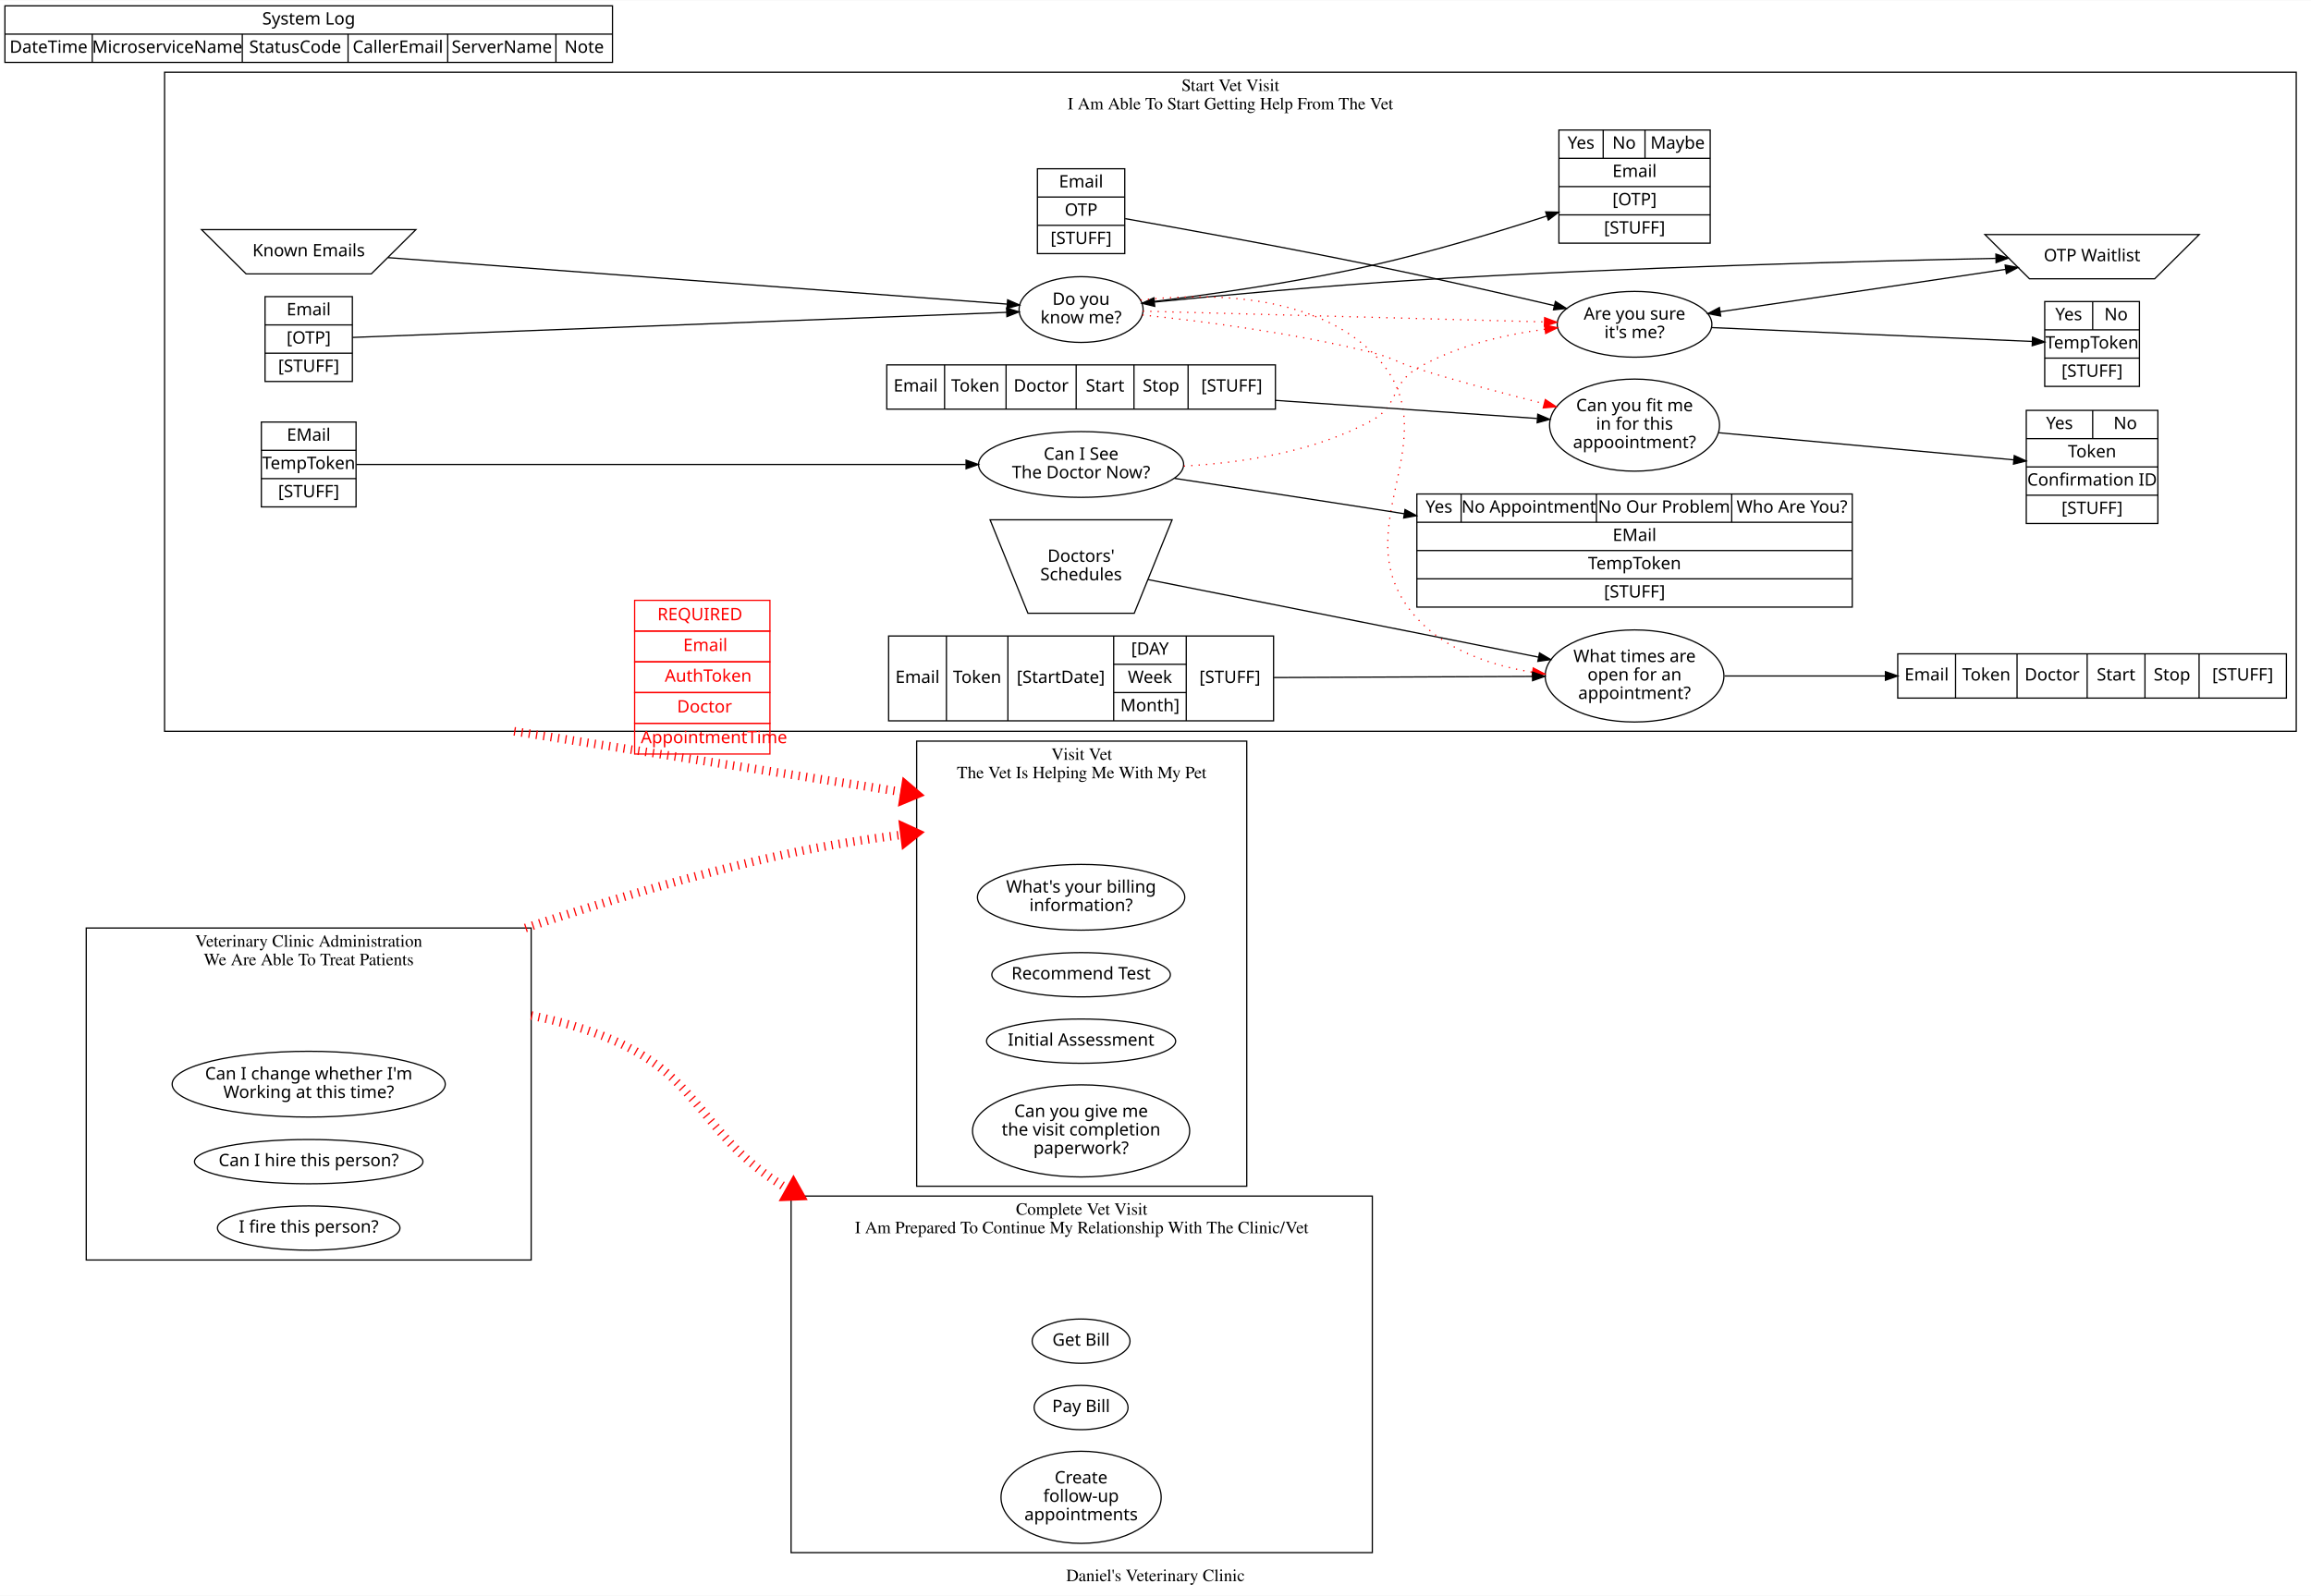
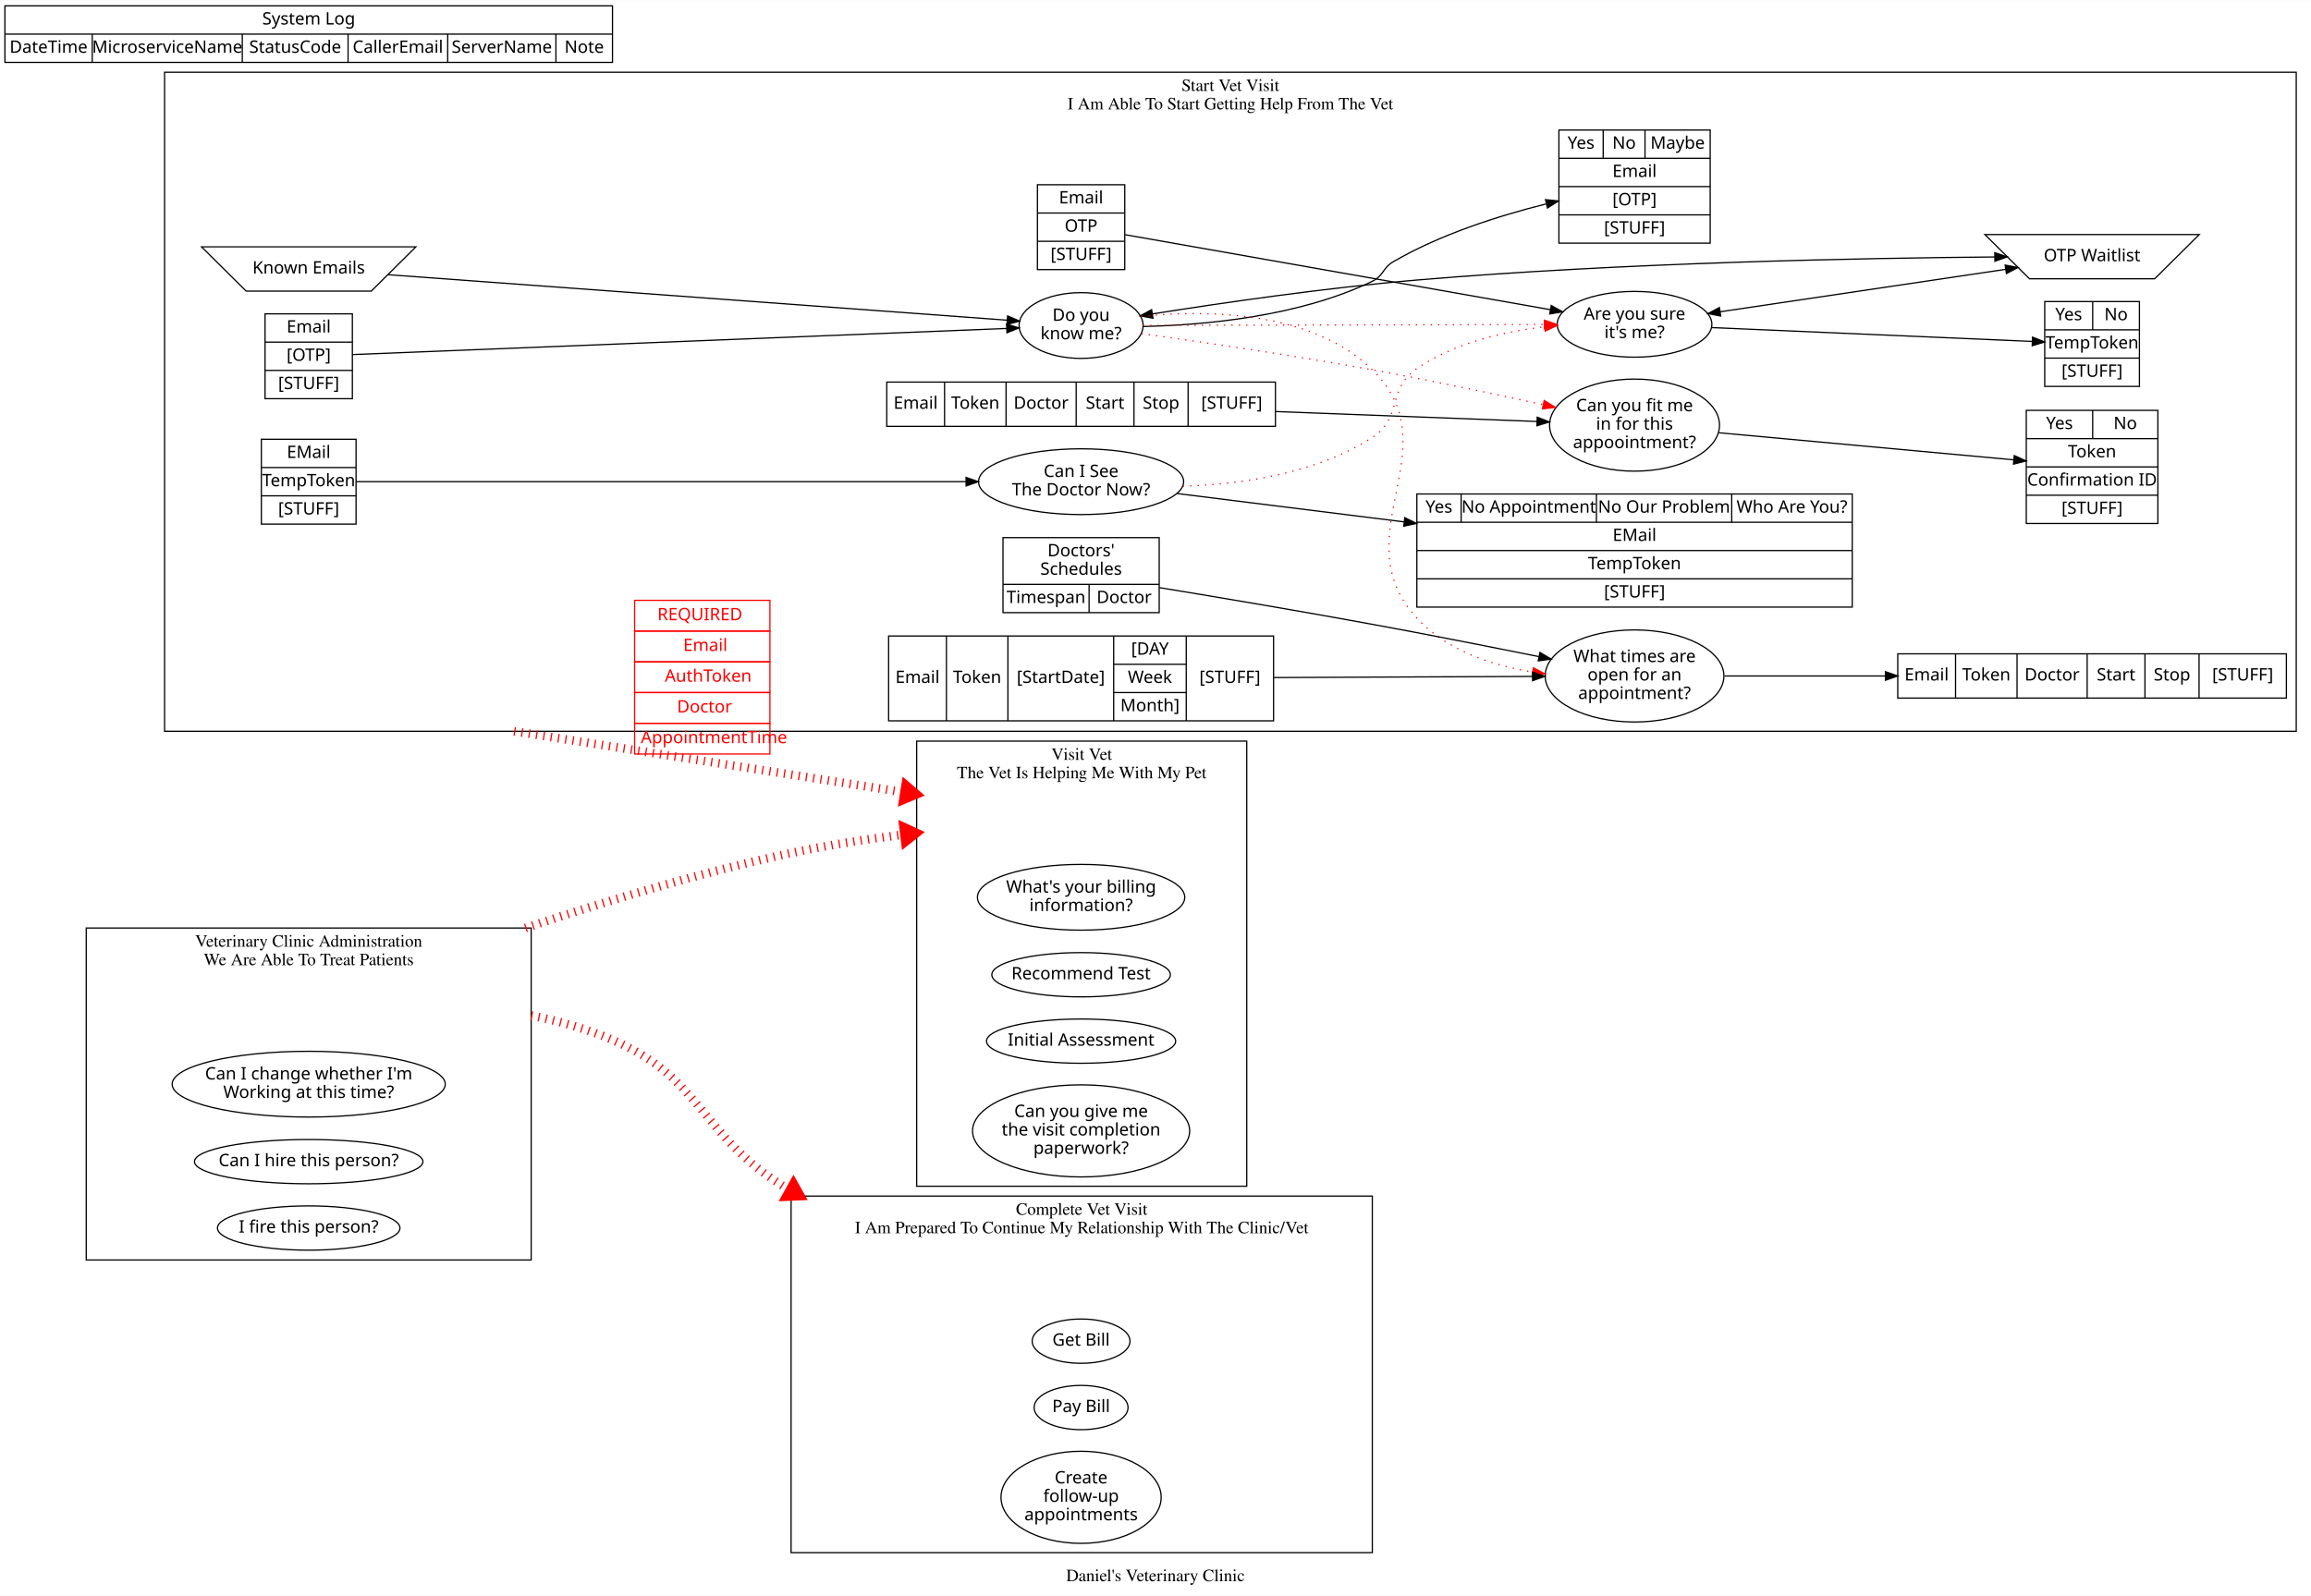
<svg xmlns="http://www.w3.org/2000/svg" width="1879pt" height="1298pt" viewBox="0.00 0.00 1879.00 1297.50">
  <g id="graph0" class="graph" transform="scale(1 1) rotate(0) translate(4 1293.5)">
    <polygon fill="white" stroke="transparent" points="-4,4 -4,-1293.5 1875,-1293.5 1875,4 -4,4" />
    <text text-anchor="middle" x="935.5" y="-7.8" font-family="Times,serif" font-size="14.00">Daniel's Veterinary Clinic</text>
    <g id="clust1" class="cluster">
      <polygon fill="none" stroke="black" points="129.81,-699 129.81,-1235 1863,-1235 1863,-699 129.81,-699" />
      <text text-anchor="middle" x="996.4" y="-1219.8" font-family="Times,serif" font-size="14.00">Start Vet Visit</text>
      <text text-anchor="middle" x="996.4" y="-1204.8" font-family="Times,serif" font-size="14.00">I Am Able To Start Getting Help From The Vet</text>
    </g>
    <g id="clust2" class="cluster">
      <polygon fill="none" stroke="black" points="741.31,-329 741.31,-691 1009.69,-691 1009.69,-329 741.31,-329" />
      <text text-anchor="middle" x="875.5" y="-675.8" font-family="Times,serif" font-size="14.00">Visit Vet</text>
      <text text-anchor="middle" x="875.5" y="-660.8" font-family="Times,serif" font-size="14.00">The Vet Is Helping Me With My Pet</text>
    </g>
    <g id="clust3" class="cluster">
      <polygon fill="none" stroke="black" points="639.21,-31 639.21,-321 1111.79,-321 1111.79,-31 639.21,-31" />
      <text text-anchor="middle" x="875.5" y="-305.8" font-family="Times,serif" font-size="14.00">Complete Vet Visit</text>
      <text text-anchor="middle" x="875.5" y="-290.8" font-family="Times,serif" font-size="14.00">I Am Prepared To Continue My Relationship With The Clinic/Vet</text>
    </g>
    <g id="clust4" class="cluster">
      <polygon fill="none" stroke="black" points="66.12,-269 66.12,-539 427.88,-539 427.88,-269 66.12,-269" />
      <text text-anchor="middle" x="247" y="-523.8" font-family="Times,serif" font-size="14.00">Veterinary Clinic Administration</text>
      <text text-anchor="middle" x="247" y="-508.8" font-family="Times,serif" font-size="14.00">We Are Able To Treat Patients</text>
    </g>
    <g id="edge19" class="edge">
      <path fill="none" stroke="red" stroke-width="7" stroke-dasharray="1,5" d="M414.06,-699C512.84,-683.54 636.87,-664.12 731.24,-649.35" />
      <polygon fill="red" stroke="red" stroke-width="7" points="732.38,-655.37 741.31,-647.77 730.48,-643.27 732.38,-655.37" />
      <polygon fill="none" stroke="red" points="512,-780.5 512,-805.5 622,-805.5 622,-780.5 512,-780.5" />
      <text text-anchor="start" x="530.5" y="-789.3" font-family="Handlee" font-size="14.00" fill="red">REQUIRED</text>
      <polygon fill="none" stroke="red" points="512,-755.5 512,-780.5 622,-780.5 622,-755.5 512,-755.5" />
      <text text-anchor="start" x="551.5" y="-764.3" font-family="Handlee" font-size="14.00" fill="red">Email</text>
      <polygon fill="none" stroke="red" points="512,-730.5 512,-755.5 622,-755.5 622,-730.5 512,-730.5" />
      <text text-anchor="start" x="536.5" y="-739.3" font-family="Handlee" font-size="14.00" fill="red">AuthToken</text>
      <polygon fill="none" stroke="red" points="512,-705.5 512,-730.5 622,-730.5 622,-705.5 512,-705.5" />
      <text text-anchor="start" x="546.5" y="-714.3" font-family="Handlee" font-size="14.00" fill="red">Doctor</text>
      <polygon fill="none" stroke="red" points="512,-680.5 512,-705.5 622,-705.5 622,-680.5 512,-680.5" />
      <text text-anchor="start" x="517" y="-689.3" font-family="Handlee" font-size="14.00" fill="red">AppointmentTime</text>
    </g>
    <g id="node2" class="node">
-       <polygon fill="none" stroke="black" points="211.5,-983.5 211.5,-1052.5 282.5,-1052.5 282.5,-983.5 211.5,-983.5" />
-       <text text-anchor="middle" x="247" y="-1037.3" font-family="Handlee" font-size="14.00">Email</text>
-       <polyline fill="none" stroke="black" points="211.5,-1029.5 282.5,-1029.5 " />
-       <text text-anchor="middle" x="247" y="-1014.3" font-family="Handlee" font-size="14.00">[OTP]</text>
-       <polyline fill="none" stroke="black" points="211.5,-1006.5 282.5,-1006.5 " />
-       <text text-anchor="middle" x="247" y="-991.3" font-family="Handlee" font-size="14.00">[STUFF]</text>
+       <polygon fill="none" stroke="black" points="211.5,-969.5 211.5,-1038.5 282.5,-1038.5 282.5,-969.5 211.5,-969.5" />
+       <text text-anchor="middle" x="247" y="-1023.3" font-family="Handlee" font-size="14.00">Email</text>
+       <polyline fill="none" stroke="black" points="211.5,-1015.5 282.5,-1015.5 " />
+       <text text-anchor="middle" x="247" y="-1000.3" font-family="Handlee" font-size="14.00">[OTP]</text>
+       <polyline fill="none" stroke="black" points="211.5,-992.5 282.5,-992.5 " />
+       <text text-anchor="middle" x="247" y="-977.3" font-family="Handlee" font-size="14.00">[STUFF]</text>
    </g>
    <g id="node5" class="node">
-       <ellipse fill="none" stroke="black" cx="875" cy="-1042" rx="50.41" ry="26.74" />
-       <text text-anchor="middle" x="875" y="-1045.8" font-family="Handlee" font-size="14.00">Do you</text>
-       <text text-anchor="middle" x="875" y="-1030.8" font-family="Handlee" font-size="14.00">know me?</text>
+       <ellipse fill="none" stroke="black" cx="875" cy="-1029" rx="50.41" ry="26.74" />
+       <text text-anchor="middle" x="875" y="-1032.8" font-family="Handlee" font-size="14.00">Do you</text>
+       <text text-anchor="middle" x="875" y="-1017.8" font-family="Handlee" font-size="14.00">know me?</text>
    </g>
    <g id="edge2" class="edge">
-       <path fill="none" stroke="black" d="M282.55,-1019.32C384.62,-1023.24 685.7,-1034.78 814.47,-1039.72" />
-       <polygon fill="black" stroke="black" points="814.42,-1043.22 824.55,-1040.1 814.69,-1036.22 814.42,-1043.22" />
+       <path fill="none" stroke="black" d="M282.55,-1005.38C384.62,-1009.46 685.7,-1021.48 814.47,-1026.62" />
+       <polygon fill="black" stroke="black" points="814.42,-1030.12 824.55,-1027.03 814.7,-1023.13 814.42,-1030.12" />
    </g>
    <g id="node3" class="node">
      <polygon fill="none" stroke="black" points="1263.5,-1096 1263.5,-1188 1386.5,-1188 1386.5,-1096 1263.5,-1096" />
      <text text-anchor="middle" x="1281.5" y="-1172.8" font-family="Handlee" font-size="14.00">Yes</text>
      <polyline fill="none" stroke="black" points="1299.5,-1165 1299.5,-1188 " />
      <text text-anchor="middle" x="1316.5" y="-1172.8" font-family="Handlee" font-size="14.00">No</text>
      <polyline fill="none" stroke="black" points="1333.5,-1165 1333.5,-1188 " />
      <text text-anchor="middle" x="1360" y="-1172.8" font-family="Handlee" font-size="14.00">Maybe</text>
      <polyline fill="none" stroke="black" points="1263.5,-1165 1386.5,-1165 " />
      <text text-anchor="middle" x="1325" y="-1149.8" font-family="Handlee" font-size="14.00">Email</text>
      <polyline fill="none" stroke="black" points="1263.5,-1142 1386.5,-1142 " />
      <text text-anchor="middle" x="1325" y="-1126.8" font-family="Handlee" font-size="14.00">[OTP]</text>
      <polyline fill="none" stroke="black" points="1263.5,-1119 1386.5,-1119 " />
      <text text-anchor="middle" x="1325" y="-1103.8" font-family="Handlee" font-size="14.00">[STUFF]</text>
    </g>
    <g id="node4" class="node">
-       <polygon fill="none" stroke="black" points="196.11,-1071 297.89,-1071 334.14,-1107 159.86,-1107 196.11,-1071" />
-       <text text-anchor="middle" x="247" y="-1085.3" font-family="Handlee" font-size="14.00">Known Emails</text>
+       <polygon fill="none" stroke="black" points="196.11,-1057 297.89,-1057 334.14,-1093 159.86,-1093 196.11,-1057" />
+       <text text-anchor="middle" x="247" y="-1071.3" font-family="Handlee" font-size="14.00">Known Emails</text>
    </g>
    <g id="edge1" class="edge">
-       <path fill="none" stroke="black" d="M311.47,-1084.23C432.91,-1075.12 696.58,-1055.32 814.7,-1046.45" />
-       <polygon fill="black" stroke="black" points="815.27,-1049.92 824.98,-1045.68 814.75,-1042.94 815.27,-1049.92" />
+       <path fill="none" stroke="black" d="M311.47,-1070.34C432.91,-1061.41 696.58,-1042.04 814.7,-1033.36" />
+       <polygon fill="black" stroke="black" points="815.27,-1036.83 824.98,-1032.6 814.75,-1029.84 815.27,-1036.83" />
    </g>
    <g id="edge3" class="edge">
-       <path fill="none" stroke="black" d="M924.24,-1047.34C972.16,-1053.12 1047.57,-1063.49 1111.79,-1078 1159.74,-1088.83 1212.69,-1104.79 1253.7,-1118.07" />
-       <polygon fill="black" stroke="black" points="1252.73,-1121.43 1263.32,-1121.2 1254.9,-1114.78 1252.73,-1121.43" />
+       <path fill="none" stroke="black" d="M925.44,-1028.23C974.94,-1029.31 1052.14,-1036.17 1111.79,-1065 1121.19,-1069.55 1119.97,-1075.76 1129,-1081 1167.3,-1103.24 1214.62,-1118.29 1253.05,-1127.88" />
+       <polygon fill="black" stroke="black" points="1252.59,-1131.37 1263.13,-1130.32 1254.23,-1124.57 1252.59,-1131.37" />
    </g>
    <g id="node6" class="node">
      <polygon fill="none" stroke="black" points="1646.11,-1067 1747.89,-1067 1784.14,-1103 1609.86,-1103 1646.11,-1067" />
      <text text-anchor="middle" x="1697" y="-1081.3" font-family="Handlee" font-size="14.00">OTP Waitlist</text>
    </g>
    <g id="edge4" class="edge">
-       <path fill="none" stroke="black" d="M934.85,-1048.11C989.9,-1053.6 1074.43,-1061.48 1148,-1066 1315.59,-1076.29 1512.37,-1081.42 1618.58,-1083.62" />
-       <polygon fill="black" stroke="black" points="934.88,-1044.59 924.58,-1047.07 934.18,-1051.56 934.88,-1044.59" />
-       <polygon fill="black" stroke="black" points="1618.81,-1087.12 1628.88,-1083.83 1618.95,-1080.12 1618.81,-1087.12" />
+       <path fill="none" stroke="black" d="M932.9,-1038.44C987.8,-1047.14 1073.35,-1059.64 1148,-1066 1315.01,-1080.22 1511.51,-1083.87 1617.94,-1084.76" />
+       <polygon fill="black" stroke="black" points="933.44,-1034.98 923.01,-1036.86 932.34,-1041.89 933.44,-1034.98" />
+       <polygon fill="black" stroke="black" points="1617.92,-1088.26 1627.95,-1084.84 1617.98,-1081.26 1617.92,-1088.26" />
    </g>
    <g id="node9" class="node">
      <ellipse fill="none" stroke="black" cx="1325" cy="-1030" rx="62.87" ry="26.74" />
      <text text-anchor="middle" x="1325" y="-1033.8" font-family="Handlee" font-size="14.00">Are you sure</text>
      <text text-anchor="middle" x="1325" y="-1018.8" font-family="Handlee" font-size="14.00">it's me?</text>
    </g>
    <g id="edge16" class="edge">
-       <path fill="none" stroke="red" stroke-dasharray="1,5" d="M925.23,-1040.68C1004.32,-1038.56 1160.08,-1034.39 1251.78,-1031.93" />
-       <polygon fill="red" stroke="red" points="1251.91,-1035.43 1261.82,-1031.67 1251.72,-1028.43 1251.91,-1035.43" />
+       <path fill="none" stroke="red" stroke-dasharray="1,5" d="M925.23,-1029.11C1004.32,-1029.29 1160.08,-1029.63 1251.78,-1029.84" />
+       <polygon fill="red" stroke="red" points="1251.81,-1033.34 1261.82,-1029.86 1251.82,-1026.34 1251.81,-1033.34" />
    </g>
    <g id="node15" class="node">
      <ellipse fill="none" stroke="black" cx="1325" cy="-744" rx="72.66" ry="37.45" />
      <text text-anchor="middle" x="1325" y="-755.3" font-family="Handlee" font-size="14.00">What times are</text>
      <text text-anchor="middle" x="1325" y="-740.3" font-family="Handlee" font-size="14.00">open for an</text>
      <text text-anchor="middle" x="1325" y="-725.3" font-family="Handlee" font-size="14.00">appointment?</text>
    </g>
    <g id="edge17" class="edge">
-       <path fill="none" stroke="red" stroke-dasharray="1,5" d="M923.32,-1049.75C976.64,-1055.55 1062.32,-1055.55 1111.79,-1007 1181.26,-938.82 1082.51,-863.02 1148,-791 1171.72,-764.92 1208.15,-752.64 1241.73,-747.09" />
-       <polygon fill="red" stroke="red" points="1242.65,-750.49 1252.04,-745.57 1241.64,-743.56 1242.65,-750.49" />
+       <path fill="none" stroke="red" stroke-dasharray="1,5" d="M923.72,-1036.47C977.01,-1041.88 1062.26,-1041.26 1111.79,-993 1177.11,-929.35 1086.26,-858.13 1148,-791 1171.86,-765.05 1208.32,-752.79 1241.87,-747.22" />
+       <polygon fill="red" stroke="red" points="1242.79,-750.62 1252.17,-745.69 1241.77,-743.69 1242.79,-750.62" />
    </g>
    <g id="node19" class="node">
      <ellipse fill="none" stroke="black" cx="1325" cy="-948" rx="69.09" ry="37.45" />
      <text text-anchor="middle" x="1325" y="-959.3" font-family="Handlee" font-size="14.00">Can you fit me</text>
      <text text-anchor="middle" x="1325" y="-944.3" font-family="Handlee" font-size="14.00">in for this</text>
      <text text-anchor="middle" x="1325" y="-929.3" font-family="Handlee" font-size="14.00">appoointment?</text>
    </g>
    <g id="edge15" class="edge">
-       <path fill="none" stroke="red" stroke-dasharray="1,5" d="M924.87,-1037.59C972.94,-1032.59 1048.17,-1022.98 1111.79,-1007 1128.37,-1002.84 1131.67,-999.06 1148,-994 1181.77,-983.55 1219.65,-973.44 1251.59,-965.38" />
-       <polygon fill="red" stroke="red" points="1252.46,-968.77 1261.31,-962.94 1250.75,-961.98 1252.46,-968.77" />
+       <path fill="none" stroke="red" stroke-dasharray="1,5" d="M924,-1022.49C971.74,-1015.83 1047.01,-1004.8 1111.79,-993 1158.17,-984.55 1209.93,-973.6 1250.72,-964.62" />
+       <polygon fill="red" stroke="red" points="1251.57,-968.02 1260.58,-962.44 1250.06,-961.19 1251.57,-968.02" />
    </g>
    <g id="node7" class="node">
-       <polygon fill="none" stroke="black" points="839.5,-1087.5 839.5,-1156.5 910.5,-1156.5 910.5,-1087.5 839.5,-1087.5" />
-       <text text-anchor="middle" x="875" y="-1141.3" font-family="Handlee" font-size="14.00">Email</text>
-       <polyline fill="none" stroke="black" points="839.5,-1133.5 910.5,-1133.5 " />
-       <text text-anchor="middle" x="875" y="-1118.3" font-family="Handlee" font-size="14.00">OTP</text>
-       <polyline fill="none" stroke="black" points="839.5,-1110.5 910.5,-1110.5 " />
-       <text text-anchor="middle" x="875" y="-1095.3" font-family="Handlee" font-size="14.00">[STUFF]</text>
+       <polygon fill="none" stroke="black" points="839.5,-1074.5 839.5,-1143.5 910.5,-1143.5 910.5,-1074.5 839.5,-1074.5" />
+       <text text-anchor="middle" x="875" y="-1128.3" font-family="Handlee" font-size="14.00">Email</text>
+       <polyline fill="none" stroke="black" points="839.5,-1120.5 910.5,-1120.5 " />
+       <text text-anchor="middle" x="875" y="-1105.3" font-family="Handlee" font-size="14.00">OTP</text>
+       <polyline fill="none" stroke="black" points="839.5,-1097.5 910.5,-1097.5 " />
+       <text text-anchor="middle" x="875" y="-1082.3" font-family="Handlee" font-size="14.00">[STUFF]</text>
    </g>
    <g id="edge6" class="edge">
-       <path fill="none" stroke="black" d="M910.84,-1115.93C956.92,-1107.79 1040.62,-1092.68 1111.79,-1078 1161.62,-1067.72 1217.76,-1054.97 1259.78,-1045.19" />
-       <polygon fill="black" stroke="black" points="1260.66,-1048.58 1269.6,-1042.9 1259.07,-1041.76 1260.66,-1048.58" />
+       <path fill="none" stroke="black" d="M910.78,-1102.87C984.94,-1089.79 1159.72,-1058.97 1256.53,-1041.9" />
+       <polygon fill="black" stroke="black" points="1257.26,-1045.32 1266.5,-1040.14 1256.05,-1038.43 1257.26,-1045.32" />
    </g>
    <g id="node8" class="node">
      <polygon fill="none" stroke="black" points="1658.5,-979.5 1658.5,-1048.5 1735.5,-1048.5 1735.5,-979.5 1658.5,-979.5" />
      <text text-anchor="middle" x="1678" y="-1033.3" font-family="Handlee" font-size="14.00">Yes</text>
      <polyline fill="none" stroke="black" points="1697.5,-1025.5 1697.5,-1048.5 " />
      <text text-anchor="middle" x="1716.5" y="-1033.3" font-family="Handlee" font-size="14.00">No</text>
      <polyline fill="none" stroke="black" points="1658.5,-1025.5 1735.5,-1025.5 " />
      <text text-anchor="middle" x="1697" y="-1010.3" font-family="Handlee" font-size="14.00">TempToken</text>
      <polyline fill="none" stroke="black" points="1658.5,-1002.5 1735.5,-1002.5 " />
      <text text-anchor="middle" x="1697" y="-987.3" font-family="Handlee" font-size="14.00">[STUFF]</text>
    </g>
    <g id="edge5" class="edge">
      <path fill="none" stroke="black" d="M1394.61,-1040.2C1460.78,-1050.04 1560.4,-1064.84 1626.78,-1074.71" />
      <polygon fill="black" stroke="black" points="1395.03,-1036.72 1384.63,-1038.71 1394,-1043.65 1395.03,-1036.72" />
      <polygon fill="black" stroke="black" points="1626.32,-1078.18 1636.73,-1076.19 1627.35,-1071.26 1626.32,-1078.18" />
    </g>
    <g id="edge7" class="edge">
      <path fill="none" stroke="black" d="M1387.93,-1027.32C1461.26,-1024.15 1581.79,-1018.94 1648.27,-1016.06" />
      <polygon fill="black" stroke="black" points="1648.62,-1019.55 1658.46,-1015.62 1648.32,-1012.56 1648.62,-1019.55" />
    </g>
    <g id="node10" class="node">
-       <polygon fill="none" stroke="black" points="208.5,-881.5 208.5,-950.5 285.5,-950.5 285.5,-881.5 208.5,-881.5" />
-       <text text-anchor="middle" x="247" y="-935.3" font-family="Handlee" font-size="14.00">EMail</text>
-       <polyline fill="none" stroke="black" points="208.5,-927.5 285.5,-927.5 " />
-       <text text-anchor="middle" x="247" y="-912.3" font-family="Handlee" font-size="14.00">TempToken</text>
-       <polyline fill="none" stroke="black" points="208.5,-904.5 285.5,-904.5 " />
-       <text text-anchor="middle" x="247" y="-889.3" font-family="Handlee" font-size="14.00">[STUFF]</text>
+       <polygon fill="none" stroke="black" points="208.5,-867.5 208.5,-936.5 285.5,-936.5 285.5,-867.5 208.5,-867.5" />
+       <text text-anchor="middle" x="247" y="-921.3" font-family="Handlee" font-size="14.00">EMail</text>
+       <polyline fill="none" stroke="black" points="208.5,-913.5 285.5,-913.5 " />
+       <text text-anchor="middle" x="247" y="-898.3" font-family="Handlee" font-size="14.00">TempToken</text>
+       <polyline fill="none" stroke="black" points="208.5,-890.5 285.5,-890.5 " />
+       <text text-anchor="middle" x="247" y="-875.3" font-family="Handlee" font-size="14.00">[STUFF]</text>
    </g>
    <g id="node12" class="node">
-       <ellipse fill="none" stroke="black" cx="875" cy="-916" rx="83.38" ry="26.74" />
-       <text text-anchor="middle" x="875" y="-919.8" font-family="Handlee" font-size="14.00">Can I See</text>
-       <text text-anchor="middle" x="875" y="-904.8" font-family="Handlee" font-size="14.00">The Doctor Now?</text>
+       <ellipse fill="none" stroke="black" cx="875" cy="-902" rx="83.38" ry="26.74" />
+       <text text-anchor="middle" x="875" y="-905.8" font-family="Handlee" font-size="14.00">Can I See</text>
+       <text text-anchor="middle" x="875" y="-890.8" font-family="Handlee" font-size="14.00">The Doctor Now?</text>
    </g>
    <g id="edge8" class="edge">
-       <path fill="none" stroke="black" d="M285.75,-916C382.46,-916 641.3,-916 781.2,-916" />
-       <polygon fill="black" stroke="black" points="781.48,-919.5 791.48,-916 781.48,-912.5 781.48,-919.5" />
+       <path fill="none" stroke="black" d="M285.75,-902C382.46,-902 641.3,-902 781.2,-902" />
+       <polygon fill="black" stroke="black" points="781.48,-905.5 791.48,-902 781.48,-898.5 781.48,-905.5" />
    </g>
    <g id="node11" class="node">
      <polygon fill="none" stroke="black" points="1148,-800 1148,-892 1502,-892 1502,-800 1148,-800" />
      <text text-anchor="middle" x="1166" y="-876.8" font-family="Handlee" font-size="14.00">Yes</text>
      <polyline fill="none" stroke="black" points="1184,-869 1184,-892 " />
      <text text-anchor="middle" x="1239" y="-876.8" font-family="Handlee" font-size="14.00">No Appointment</text>
      <polyline fill="none" stroke="black" points="1294,-869 1294,-892 " />
      <text text-anchor="middle" x="1349" y="-876.8" font-family="Handlee" font-size="14.00">No Our Problem</text>
      <polyline fill="none" stroke="black" points="1404,-869 1404,-892 " />
      <text text-anchor="middle" x="1453" y="-876.8" font-family="Handlee" font-size="14.00">Who Are You?</text>
      <polyline fill="none" stroke="black" points="1148,-869 1502,-869 " />
      <text text-anchor="middle" x="1325" y="-853.8" font-family="Handlee" font-size="14.00">EMail</text>
      <polyline fill="none" stroke="black" points="1148,-846 1502,-846 " />
      <text text-anchor="middle" x="1325" y="-830.8" font-family="Handlee" font-size="14.00">TempToken</text>
      <polyline fill="none" stroke="black" points="1148,-823 1502,-823 " />
      <text text-anchor="middle" x="1325" y="-807.8" font-family="Handlee" font-size="14.00">[STUFF]</text>
    </g>
    <g id="edge18" class="edge">
-       <path fill="none" stroke="red" stroke-dasharray="1,5" d="M958.56,-914.72C1006,-917.27 1065.23,-926.24 1111.79,-952 1133.35,-963.93 1126.74,-981.53 1148,-994 1179.33,-1012.38 1218.57,-1021.48 1252.05,-1025.95" />
-       <polygon fill="red" stroke="red" points="1251.89,-1029.46 1262.24,-1027.2 1252.74,-1022.51 1251.89,-1029.46" />
+       <path fill="none" stroke="red" stroke-dasharray="1,5" d="M957.73,-898.31C1006.03,-899.87 1066.41,-908.65 1111.79,-938 1136.68,-954.1 1123.53,-977.28 1148,-994 1178.22,-1014.65 1217.73,-1023.93 1251.65,-1027.93" />
+       <polygon fill="red" stroke="red" points="1251.67,-1031.45 1261.98,-1029 1252.39,-1024.49 1251.67,-1031.45" />
    </g>
    <g id="edge9" class="edge">
-       <path fill="none" stroke="black" d="M950.89,-904.71C997.25,-897.69 1057.99,-888.42 1111.79,-880 1120.29,-878.67 1128.99,-877.3 1137.77,-875.92" />
-       <polygon fill="black" stroke="black" points="1138.38,-879.36 1147.71,-874.35 1137.29,-872.45 1138.38,-879.36" />
+       <path fill="none" stroke="black" d="M953.01,-892.37C1003.94,-886.01 1073.01,-877.37 1137.74,-869.28" />
+       <polygon fill="black" stroke="black" points="1138.19,-872.75 1147.68,-868.04 1137.32,-865.81 1138.19,-872.75" />
    </g>
    <g id="node13" class="node">
-       <polygon fill="none" stroke="black" points="831.78,-795 918.22,-795 949,-871 801,-871 831.78,-795" />
-       <text text-anchor="middle" x="875" y="-836.8" font-family="Handlee" font-size="14.00">Doctors'</text>
-       <text text-anchor="middle" x="875" y="-821.8" font-family="Handlee" font-size="14.00">Schedules</text>
+       <polygon fill="none" stroke="black" points="811.5,-795.5 811.5,-856.5 938.5,-856.5 938.5,-795.5 811.5,-795.5" />
+       <text text-anchor="middle" x="875" y="-841.3" font-family="Handlee" font-size="14.00">Doctors'</text>
+       <text text-anchor="middle" x="875" y="-826.3" font-family="Handlee" font-size="14.00">Schedules</text>
+       <polyline fill="none" stroke="black" points="811.5,-818.5 938.5,-818.5 " />
+       <text text-anchor="middle" x="846.5" y="-803.3" font-family="Handlee" font-size="14.00">Timespan</text>
+       <polyline fill="none" stroke="black" points="881.5,-795.5 881.5,-818.5 " />
+       <text text-anchor="middle" x="910" y="-803.3" font-family="Handlee" font-size="14.00">Doctor</text>
    </g>
    <g id="edge12" class="edge">
-       <path fill="none" stroke="black" d="M929.59,-822.35C1008.51,-806.68 1156.37,-777.3 1246.92,-759.31" />
-       <polygon fill="black" stroke="black" points="1247.73,-762.72 1256.86,-757.34 1246.37,-755.85 1247.73,-762.72" />
+       <path fill="none" stroke="black" d="M938.63,-815.85C986.2,-808.03 1053.19,-796.77 1111.79,-786 1156.74,-777.74 1206.9,-767.84 1247.17,-759.73" />
+       <polygon fill="black" stroke="black" points="1248.08,-763.12 1257.19,-757.71 1246.69,-756.26 1248.08,-763.12" />
    </g>
    <g id="node14" class="node">
      <polygon fill="none" stroke="black" points="718.5,-707.5 718.5,-776.5 1031.5,-776.5 1031.5,-707.5 718.5,-707.5" />
      <text text-anchor="middle" x="742" y="-738.3" font-family="Handlee" font-size="14.00">Email</text>
      <polyline fill="none" stroke="black" points="765.5,-707.5 765.5,-776.5 " />
      <text text-anchor="middle" x="790.5" y="-738.3" font-family="Handlee" font-size="14.00">Token</text>
      <polyline fill="none" stroke="black" points="815.5,-707.5 815.5,-776.5 " />
      <text text-anchor="middle" x="858.5" y="-738.3" font-family="Handlee" font-size="14.00">[StartDate]</text>
      <polyline fill="none" stroke="black" points="901.5,-707.5 901.5,-776.5 " />
      <text text-anchor="middle" x="931" y="-761.3" font-family="Handlee" font-size="14.00">[DAY</text>
      <polyline fill="none" stroke="black" points="901.5,-753.5 960.5,-753.5 " />
      <text text-anchor="middle" x="931" y="-738.3" font-family="Handlee" font-size="14.00">Week</text>
      <polyline fill="none" stroke="black" points="901.5,-730.5 960.5,-730.5 " />
      <text text-anchor="middle" x="931" y="-715.3" font-family="Handlee" font-size="14.00">Month]</text>
      <polyline fill="none" stroke="black" points="960.5,-707.5 960.5,-776.5 " />
      <text text-anchor="middle" x="996" y="-738.3" font-family="Handlee" font-size="14.00">[STUFF]</text>
    </g>
    <g id="edge10" class="edge">
      <path fill="none" stroke="black" d="M1031.75,-742.7C1102.41,-743.01 1183.08,-743.37 1241.75,-743.63" />
      <polygon fill="black" stroke="black" points="1242.05,-747.13 1252.07,-743.68 1242.08,-740.13 1242.05,-747.13" />
    </g>
    <g id="node16" class="node">
      <polygon fill="none" stroke="black" points="1539,-726 1539,-762 1855,-762 1855,-726 1539,-726" />
      <text text-anchor="middle" x="1562.5" y="-740.3" font-family="Handlee" font-size="14.00">Email</text>
      <polyline fill="none" stroke="black" points="1586,-726 1586,-762 " />
      <text text-anchor="middle" x="1611" y="-740.3" font-family="Handlee" font-size="14.00">Token</text>
      <polyline fill="none" stroke="black" points="1636,-726 1636,-762 " />
      <text text-anchor="middle" x="1664.5" y="-740.3" font-family="Handlee" font-size="14.00">Doctor</text>
      <polyline fill="none" stroke="black" points="1693,-726 1693,-762 " />
      <text text-anchor="middle" x="1716.5" y="-740.3" font-family="Handlee" font-size="14.00">Start</text>
      <polyline fill="none" stroke="black" points="1740,-726 1740,-762 " />
      <text text-anchor="middle" x="1762" y="-740.3" font-family="Handlee" font-size="14.00">Stop</text>
      <polyline fill="none" stroke="black" points="1784,-726 1784,-762 " />
      <text text-anchor="middle" x="1819.5" y="-740.3" font-family="Handlee" font-size="14.00">[STUFF]</text>
    </g>
    <g id="edge11" class="edge">
      <path fill="none" stroke="black" d="M1398.22,-744C1435.64,-744 1483.02,-744 1528.91,-744" />
      <polygon fill="black" stroke="black" points="1528.99,-747.5 1538.99,-744 1528.99,-740.5 1528.99,-747.5" />
    </g>
    <g id="node17" class="node">
-       <polygon fill="none" stroke="black" points="717,-961 717,-997 1033,-997 1033,-961 717,-961" />
-       <text text-anchor="middle" x="740.5" y="-975.3" font-family="Handlee" font-size="14.00">Email</text>
-       <polyline fill="none" stroke="black" points="764,-961 764,-997 " />
-       <text text-anchor="middle" x="789" y="-975.3" font-family="Handlee" font-size="14.00">Token</text>
-       <polyline fill="none" stroke="black" points="814,-961 814,-997 " />
-       <text text-anchor="middle" x="842.5" y="-975.3" font-family="Handlee" font-size="14.00">Doctor</text>
-       <polyline fill="none" stroke="black" points="871,-961 871,-997 " />
-       <text text-anchor="middle" x="894.5" y="-975.3" font-family="Handlee" font-size="14.00">Start</text>
-       <polyline fill="none" stroke="black" points="918,-961 918,-997 " />
-       <text text-anchor="middle" x="940" y="-975.3" font-family="Handlee" font-size="14.00">Stop</text>
-       <polyline fill="none" stroke="black" points="962,-961 962,-997 " />
-       <text text-anchor="middle" x="997.5" y="-975.3" font-family="Handlee" font-size="14.00">[STUFF]</text>
+       <polygon fill="none" stroke="black" points="717,-947 717,-983 1033,-983 1033,-947 717,-947" />
+       <text text-anchor="middle" x="740.5" y="-961.3" font-family="Handlee" font-size="14.00">Email</text>
+       <polyline fill="none" stroke="black" points="764,-947 764,-983 " />
+       <text text-anchor="middle" x="789" y="-961.3" font-family="Handlee" font-size="14.00">Token</text>
+       <polyline fill="none" stroke="black" points="814,-947 814,-983 " />
+       <text text-anchor="middle" x="842.5" y="-961.3" font-family="Handlee" font-size="14.00">Doctor</text>
+       <polyline fill="none" stroke="black" points="871,-947 871,-983 " />
+       <text text-anchor="middle" x="894.5" y="-961.3" font-family="Handlee" font-size="14.00">Start</text>
+       <polyline fill="none" stroke="black" points="918,-947 918,-983 " />
+       <text text-anchor="middle" x="940" y="-961.3" font-family="Handlee" font-size="14.00">Stop</text>
+       <polyline fill="none" stroke="black" points="962,-947 962,-983 " />
+       <text text-anchor="middle" x="997.5" y="-961.3" font-family="Handlee" font-size="14.00">[STUFF]</text>
    </g>
    <g id="edge13" class="edge">
-       <path fill="none" stroke="black" d="M1033,-968.14C1104.98,-963.16 1187.12,-957.47 1245.74,-953.42" />
-       <polygon fill="black" stroke="black" points="1246.3,-956.89 1256.03,-952.7 1245.81,-949.9 1246.3,-956.89" />
+       <path fill="none" stroke="black" d="M1033,-959.04C1104.86,-956.32 1186.85,-953.2 1245.44,-950.98" />
+       <polygon fill="black" stroke="black" points="1245.88,-954.47 1255.74,-950.59 1245.61,-947.47 1245.88,-954.47" />
    </g>
    <g id="node18" class="node">
      <polygon fill="none" stroke="black" points="1643.5,-868 1643.5,-960 1750.5,-960 1750.5,-868 1643.5,-868" />
      <text text-anchor="middle" x="1670.5" y="-944.8" font-family="Handlee" font-size="14.00">Yes</text>
      <polyline fill="none" stroke="black" points="1697.5,-937 1697.5,-960 " />
      <text text-anchor="middle" x="1724" y="-944.8" font-family="Handlee" font-size="14.00">No</text>
      <polyline fill="none" stroke="black" points="1643.5,-937 1750.5,-937 " />
      <text text-anchor="middle" x="1697" y="-921.8" font-family="Handlee" font-size="14.00">Token</text>
      <polyline fill="none" stroke="black" points="1643.5,-914 1750.5,-914 " />
      <text text-anchor="middle" x="1697" y="-898.8" font-family="Handlee" font-size="14.00">Confirmation ID</text>
      <polyline fill="none" stroke="black" points="1643.5,-891 1750.5,-891 " />
      <text text-anchor="middle" x="1697" y="-875.8" font-family="Handlee" font-size="14.00">[STUFF]</text>
    </g>
    <g id="edge14" class="edge">
      <path fill="none" stroke="black" d="M1393.43,-941.8C1461.69,-935.53 1566.41,-925.91 1633.03,-919.79" />
      <polygon fill="black" stroke="black" points="1633.74,-923.24 1643.38,-918.84 1633.1,-916.27 1633.74,-923.24" />
    </g>
    <g id="node21" class="node">
      <ellipse fill="none" stroke="black" cx="875" cy="-564" rx="84.29" ry="26.74" />
      <text text-anchor="middle" x="875" y="-567.8" font-family="Handlee" font-size="14.00">What's your billing</text>
      <text text-anchor="middle" x="875" y="-552.8" font-family="Handlee" font-size="14.00">information?</text>
    </g>
    <g id="node22" class="node">
      <ellipse fill="none" stroke="black" cx="875" cy="-501" rx="72.59" ry="18" />
      <text text-anchor="middle" x="875" y="-497.3" font-family="Handlee" font-size="14.00">Recommend Test</text>
    </g>
    <g id="node23" class="node">
      <ellipse fill="none" stroke="black" cx="875" cy="-447" rx="76.89" ry="18" />
      <text text-anchor="middle" x="875" y="-443.3" font-family="Handlee" font-size="14.00">Initial Assessment</text>
    </g>
    <g id="node24" class="node">
      <ellipse fill="none" stroke="black" cx="875" cy="-374" rx="88.28" ry="37.45" />
      <text text-anchor="middle" x="875" y="-385.3" font-family="Handlee" font-size="14.00">Can you give me</text>
      <text text-anchor="middle" x="875" y="-370.3" font-family="Handlee" font-size="14.00">the visit completion</text>
      <text text-anchor="middle" x="875" y="-355.3" font-family="Handlee" font-size="14.00">paperwork?</text>
    </g>
    <g id="node26" class="node">
      <ellipse fill="none" stroke="black" cx="875" cy="-203" rx="39.79" ry="18" />
      <text text-anchor="middle" x="875" y="-199.3" font-family="Handlee" font-size="14.00">Get Bill</text>
    </g>
    <g id="node27" class="node">
      <ellipse fill="none" stroke="black" cx="875" cy="-149" rx="38.19" ry="18" />
      <text text-anchor="middle" x="875" y="-145.3" font-family="Handlee" font-size="14.00">Pay Bill</text>
    </g>
    <g id="node28" class="node">
      <ellipse fill="none" stroke="black" cx="875" cy="-76" rx="65.11" ry="37.45" />
      <text text-anchor="middle" x="875" y="-87.3" font-family="Handlee" font-size="14.00">Create</text>
      <text text-anchor="middle" x="875" y="-72.3" font-family="Handlee" font-size="14.00">follow-up</text>
      <text text-anchor="middle" x="875" y="-57.3" font-family="Handlee" font-size="14.00">appointments</text>
    </g>
    <g id="edge21" class="edge">
      <path fill="none" stroke="red" stroke-width="7" stroke-dasharray="1,5" d="M423.16,-539C489.99,-561.28 567.38,-584.55 639.21,-600 668.67,-606.34 700.55,-611.26 731.03,-615.06" />
      <polygon fill="red" stroke="red" stroke-width="7" points="730.65,-621.18 741.31,-616.3 732.12,-609.02 730.65,-621.18" />
    </g>
    <g id="edge20" class="edge">
      <path fill="none" stroke="red" stroke-width="7" stroke-dasharray="1,5" d="M427.88,-467.84C450.68,-463.31 473.27,-456.91 494,-448 568.82,-415.83 565.08,-368.64 638.1,-325.92" />
      <polygon fill="red" stroke="red" stroke-width="7" points="641.16,-331.23 646.89,-321 635.18,-320.54 641.16,-331.23" />
    </g>
    <g id="node30" class="node">
      <ellipse fill="none" stroke="black" cx="247" cy="-412" rx="111.03" ry="26.74" />
      <text text-anchor="middle" x="247" y="-415.8" font-family="Handlee" font-size="14.00">Can I change whether I'm</text>
      <text text-anchor="middle" x="247" y="-400.8" font-family="Handlee" font-size="14.00">Working at this time?</text>
    </g>
    <g id="node31" class="node">
      <ellipse fill="none" stroke="black" cx="247" cy="-349" rx="92.88" ry="18" />
      <text text-anchor="middle" x="247" y="-345.3" font-family="Handlee" font-size="14.00">Can I hire this person?</text>
    </g>
    <g id="node32" class="node">
      <ellipse fill="none" stroke="black" cx="247" cy="-295" rx="74.19" ry="18" />
      <text text-anchor="middle" x="247" y="-291.3" font-family="Handlee" font-size="14.00">I fire this person?</text>
    </g>
    <g id="node33" class="node">
      <polygon fill="none" stroke="black" points="0,-1243 0,-1289 494,-1289 494,-1243 0,-1243" />
      <text text-anchor="middle" x="247" y="-1273.8" font-family="Handlee" font-size="14.00">System Log</text>
      <polyline fill="none" stroke="black" points="0,-1266 494,-1266 " />
      <text text-anchor="middle" x="35.5" y="-1250.8" font-family="Handlee" font-size="14.00">DateTime</text>
      <polyline fill="none" stroke="black" points="71,-1243 71,-1266 " />
      <text text-anchor="middle" x="132" y="-1250.8" font-family="Handlee" font-size="14.00">MicroserviceName</text>
      <polyline fill="none" stroke="black" points="193,-1243 193,-1266 " />
      <text text-anchor="middle" x="236" y="-1250.8" font-family="Handlee" font-size="14.00">StatusCode</text>
      <polyline fill="none" stroke="black" points="279,-1243 279,-1266 " />
      <text text-anchor="middle" x="319.5" y="-1250.8" font-family="Handlee" font-size="14.00">CallerEmail</text>
      <polyline fill="none" stroke="black" points="360,-1243 360,-1266 " />
      <text text-anchor="middle" x="404" y="-1250.8" font-family="Handlee" font-size="14.00">ServerName</text>
      <polyline fill="none" stroke="black" points="448,-1243 448,-1266 " />
      <text text-anchor="middle" x="471" y="-1250.8" font-family="Handlee" font-size="14.00">Note</text>
    </g>
  </g>
</svg>
